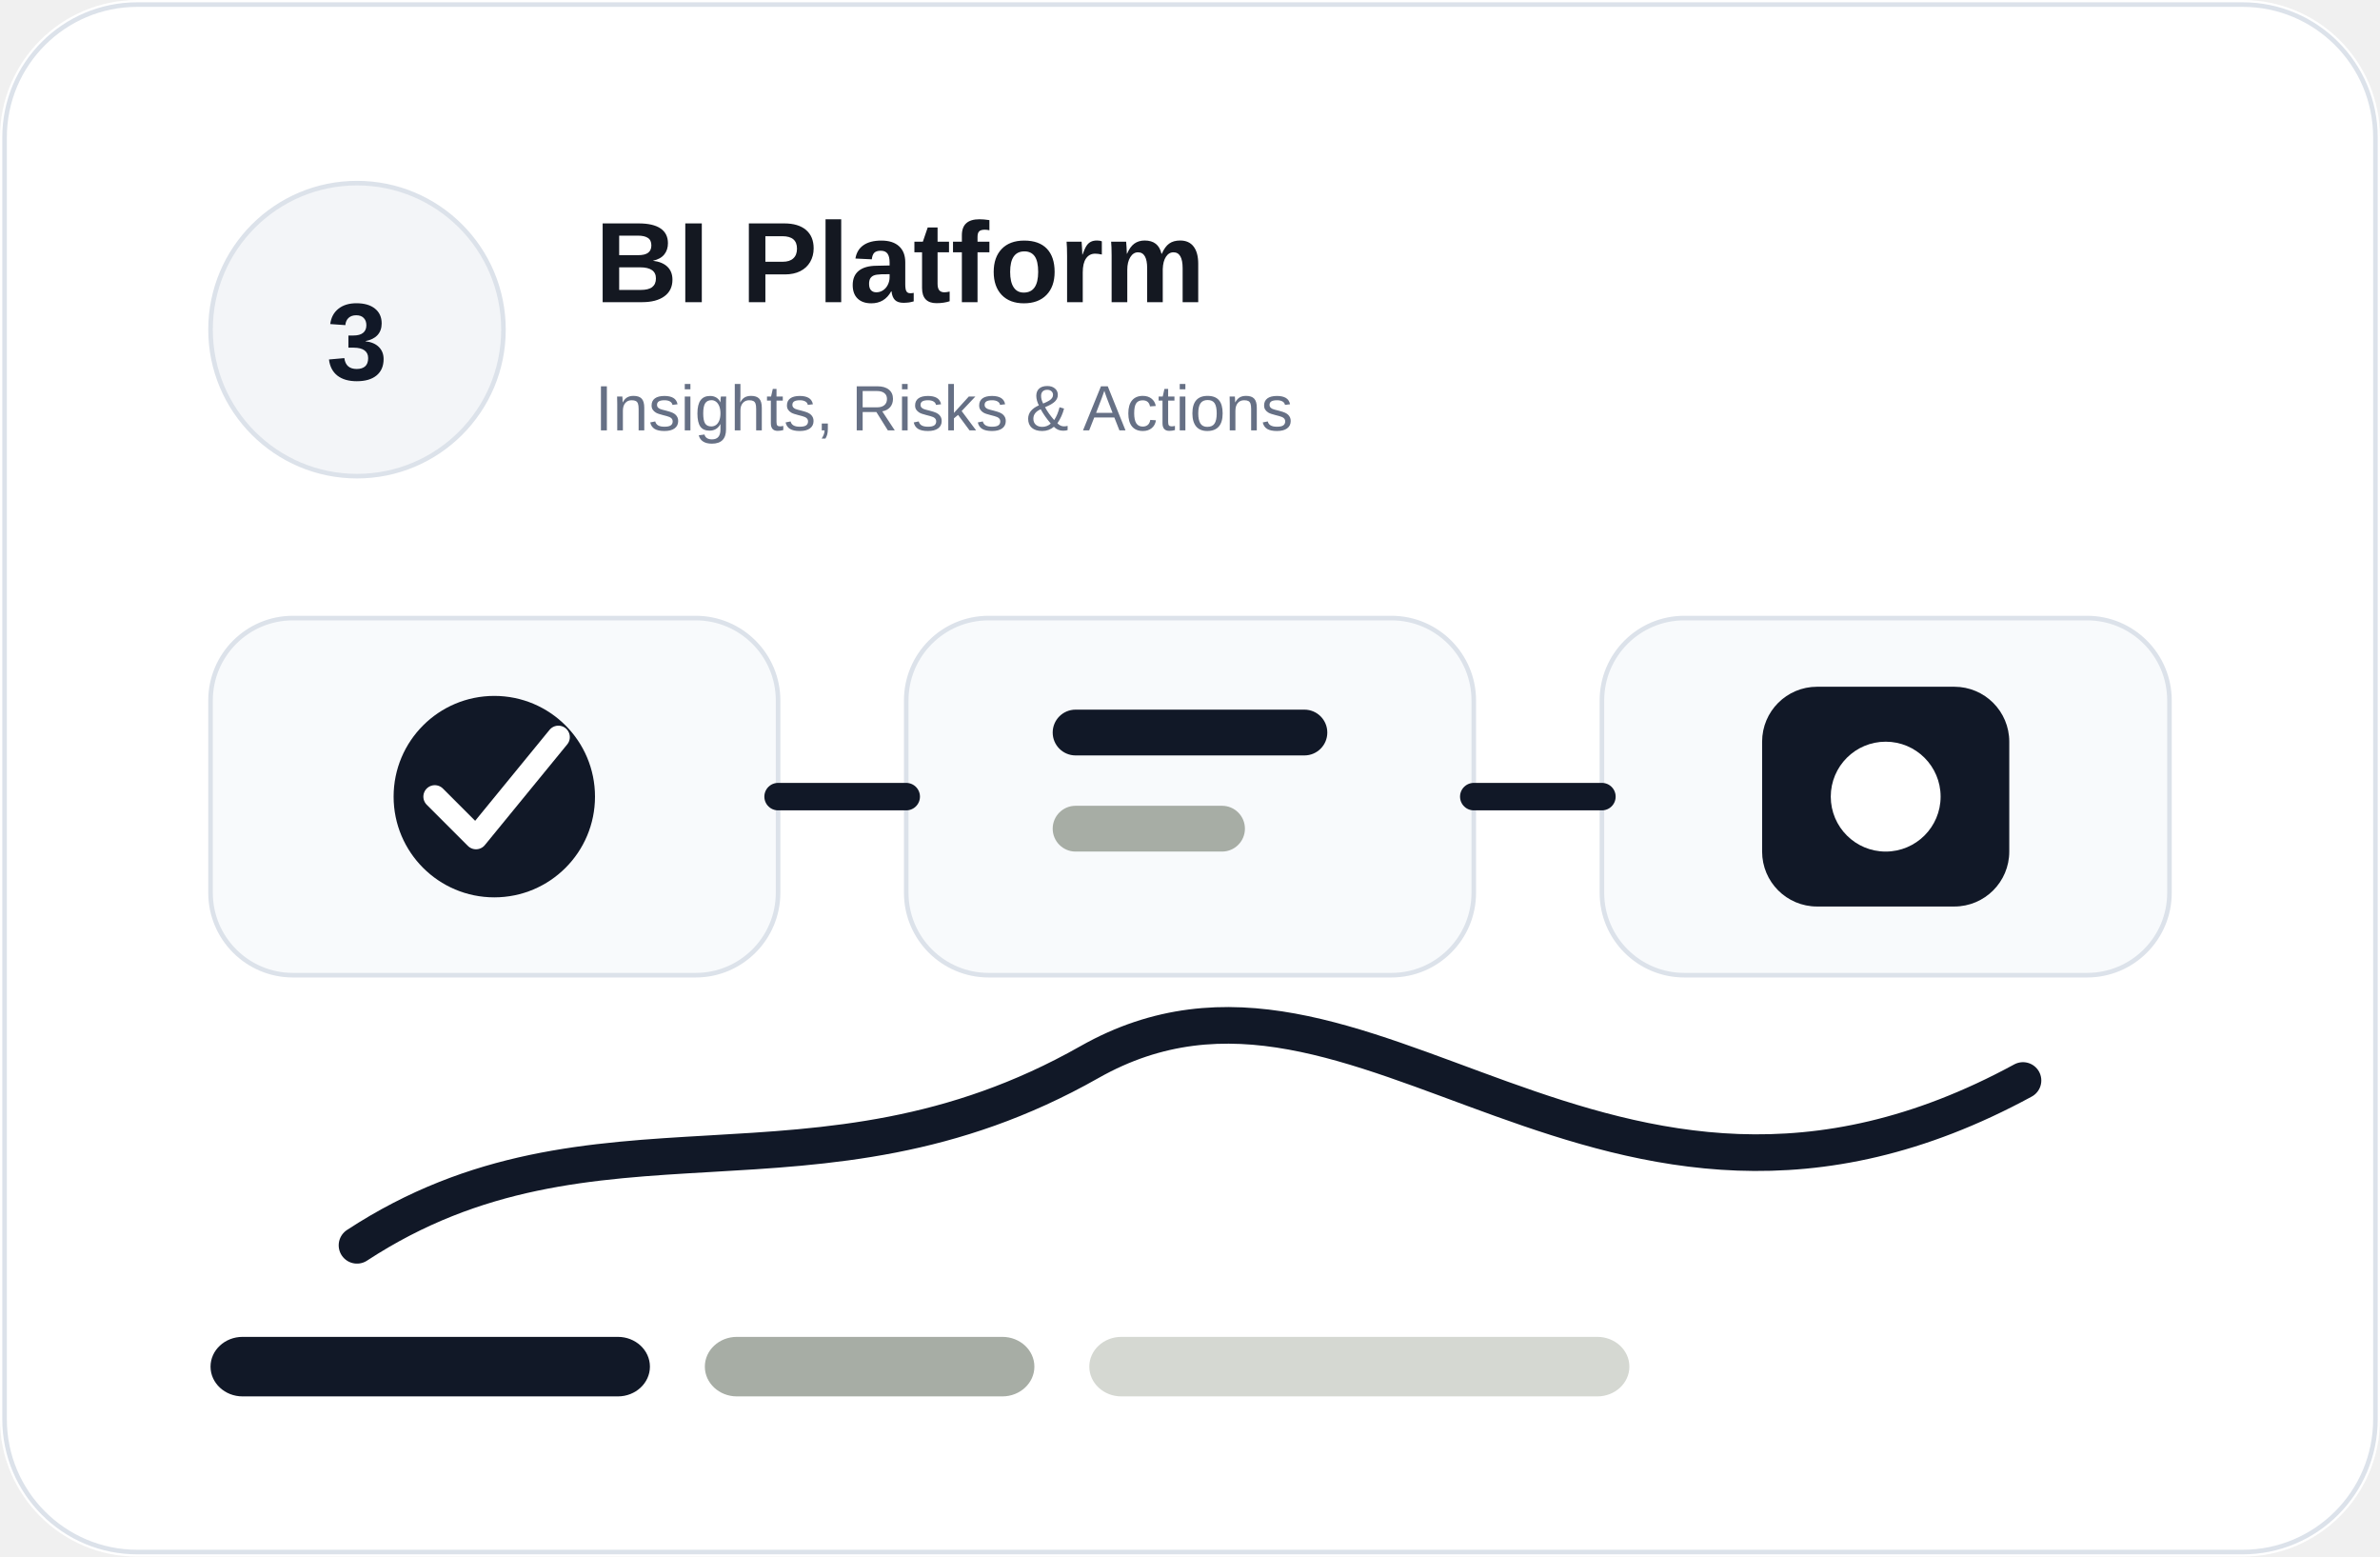
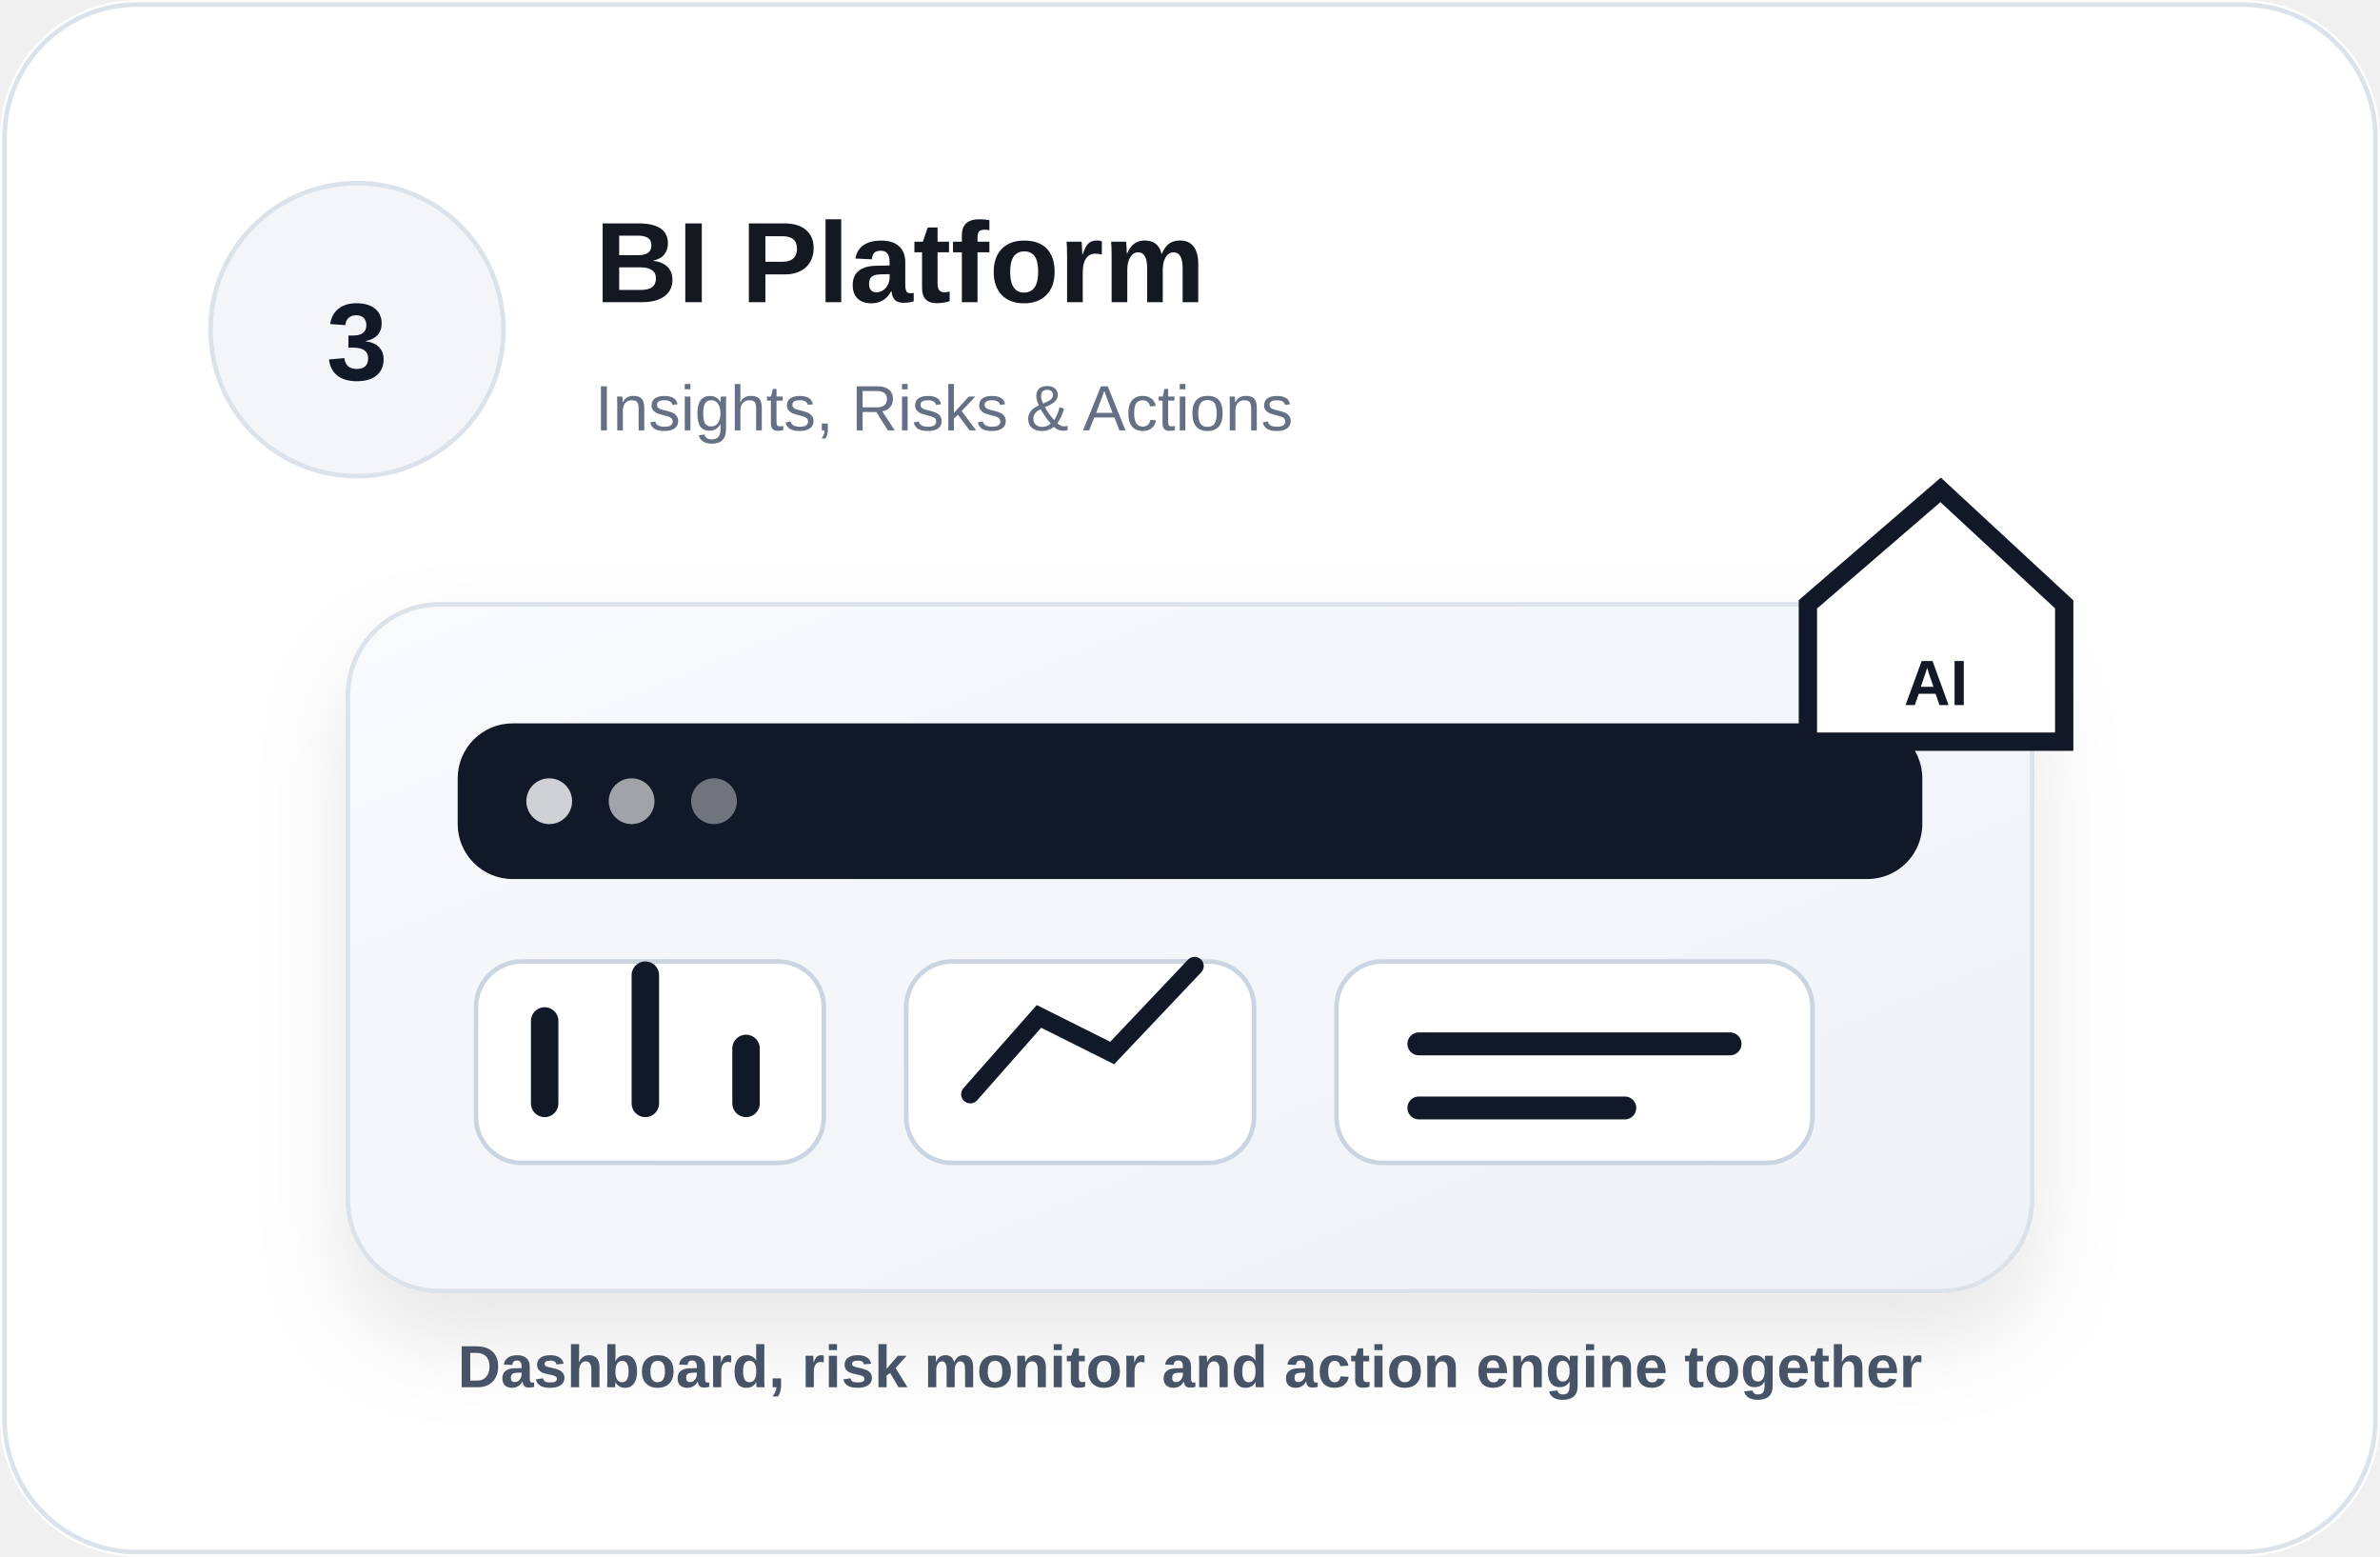
- <svg xmlns="http://www.w3.org/2000/svg" viewBox="0 0 520 340">
+ <svg xmlns="http://www.w3.org/2000/svg" viewBox="0 0 520 340" role="img" aria-labelledby="title desc">
+   <defs>
+     <linearGradient id="soft" x1="0" y1="0" x2="1" y2="1">
+       <stop offset="0" stop-color="#f8fafc" />
+       <stop offset="1" stop-color="#eef2f7" />
+     </linearGradient>
+     <linearGradient id="inkGrad" x1="0" y1="0" x2="1" y2="1">
+       <stop offset="0" stop-color="#111827" />
+       <stop offset="1" stop-color="#344054" />
+     </linearGradient>
+     <filter id="shadow" x="-20%" y="-20%" width="140%" height="140%">
+       <feDropShadow dx="0" dy="10" stdDeviation="10" flood-color="#111827" flood-opacity="0.10" />
+     </filter>
+   </defs>
  <rect width="520" height="340" rx="30" fill="#ffffff" />
  <rect x="1" y="1" width="518" height="338" rx="29" fill="none" stroke="#dce2ea" />
  <circle cx="78" cy="72" r="32" fill="#f3f5f8" stroke="#dce2ea" />
-   <text x="78" y="83" text-anchor="middle" font-family="Arial" font-size="24" font-weight="800" fill="#111827">3</text>
-   <text x="130" y="66" font-family="Arial" font-size="25" font-weight="800" fill="#141821">BI Platform</text>
-   <text x="130" y="94" font-family="Arial" font-size="14" fill="#667085">Insights, Risks &amp; Actions</text>
-   <rect x="46" y="135" width="124" height="78" rx="18" fill="#f8fafc" stroke="#dce2ea" />
-   <rect x="198" y="135" width="124" height="78" rx="18" fill="#f8fafc" stroke="#dce2ea" />
-   <rect x="350" y="135" width="124" height="78" rx="18" fill="#f8fafc" stroke="#dce2ea" />
-   <path d="M170 174 H198 M322 174 H350" stroke="#111827" stroke-width="6" stroke-linecap="round" />
-   <circle cx="108" cy="174" r="22" fill="#111827" />
-   <path d="M95 174 l9 9 18-22" fill="none" stroke="#fff" stroke-width="5" stroke-linecap="round" stroke-linejoin="round" />
-   <rect x="230" y="155" width="60" height="10" rx="5" fill="#111827" />
-   <rect x="230" y="176" width="42" height="10" rx="5" fill="#a7ada5" />
-   <rect x="385" y="150" width="54" height="48" rx="12" fill="#111827" />
-   <circle cx="412" cy="174" r="12" fill="#fff" />
-   <path d="M78 272 C130 238, 178 266, 238 232 S350 286, 442 236" fill="none" stroke="#111827" stroke-width="8" stroke-linecap="round" />
-   <rect x="46" y="292" width="96" height="13" rx="7" fill="#111827" />
-   <rect x="154" y="292" width="72" height="13" rx="7" fill="#a7ada5" />
-   <rect x="238" y="292" width="118" height="13" rx="7" fill="#d5d8d2" />
+   <text x="78" y="83" text-anchor="middle" font-family="Arial, Helvetica, sans-serif" font-size="24" font-weight="800" fill="#111827">3</text>
+   <text x="130" y="66" font-family="Arial, Helvetica, sans-serif" font-size="25" font-weight="800" fill="#141821">BI Platform</text>
+   <text x="130" y="94" font-family="Arial, Helvetica, sans-serif" font-size="14" fill="#667085">Insights, Risks &amp; Actions</text>
+   <rect x="76" y="132" width="368" height="150" rx="20" fill="url(#soft)" stroke="#dce2ea" filter="url(#shadow)" />
+   <rect x="100" y="158" width="320" height="34" rx="12" fill="#111827" />
+   <circle cx="120" cy="175" r="5" fill="#fff" opacity=".8" />
+   <circle cx="138" cy="175" r="5" fill="#fff" opacity=".6" />
+   <circle cx="156" cy="175" r="5" fill="#fff" opacity=".4" />
+   <rect x="104" y="210" width="76" height="44" rx="10" fill="#fff" stroke="#cbd5e1" />
+   <path d="M119 241v-18M141 241v-28M163 241v-12" stroke="#111827" stroke-width="6" stroke-linecap="round" />
+   <rect x="198" y="210" width="76" height="44" rx="10" fill="#fff" stroke="#cbd5e1" />
+   <path d="M212 239l15-17 16 8 18-19" fill="none" stroke="#111827" stroke-width="4" stroke-linecap="round" />
+   <rect x="292" y="210" width="104" height="44" rx="10" fill="#fff" stroke="#cbd5e1" />
+   <path d="M310 228h68M310 242h45" stroke="#111827" stroke-width="5" stroke-linecap="round" />
+   <path d="M395 132l29-25 27 25v30h-56z" fill="#fff" stroke="#111827" stroke-width="4" />
+   <text x="423" y="154" text-anchor="middle" font-family="Arial" font-size="14" font-weight="800" fill="#111827">AI</text>
+   <text x="260" y="303" text-anchor="middle" font-family="Arial" font-size="13" font-weight="700" fill="#475467">Dashboard, risk monitor and action engine together</text>
</svg>
